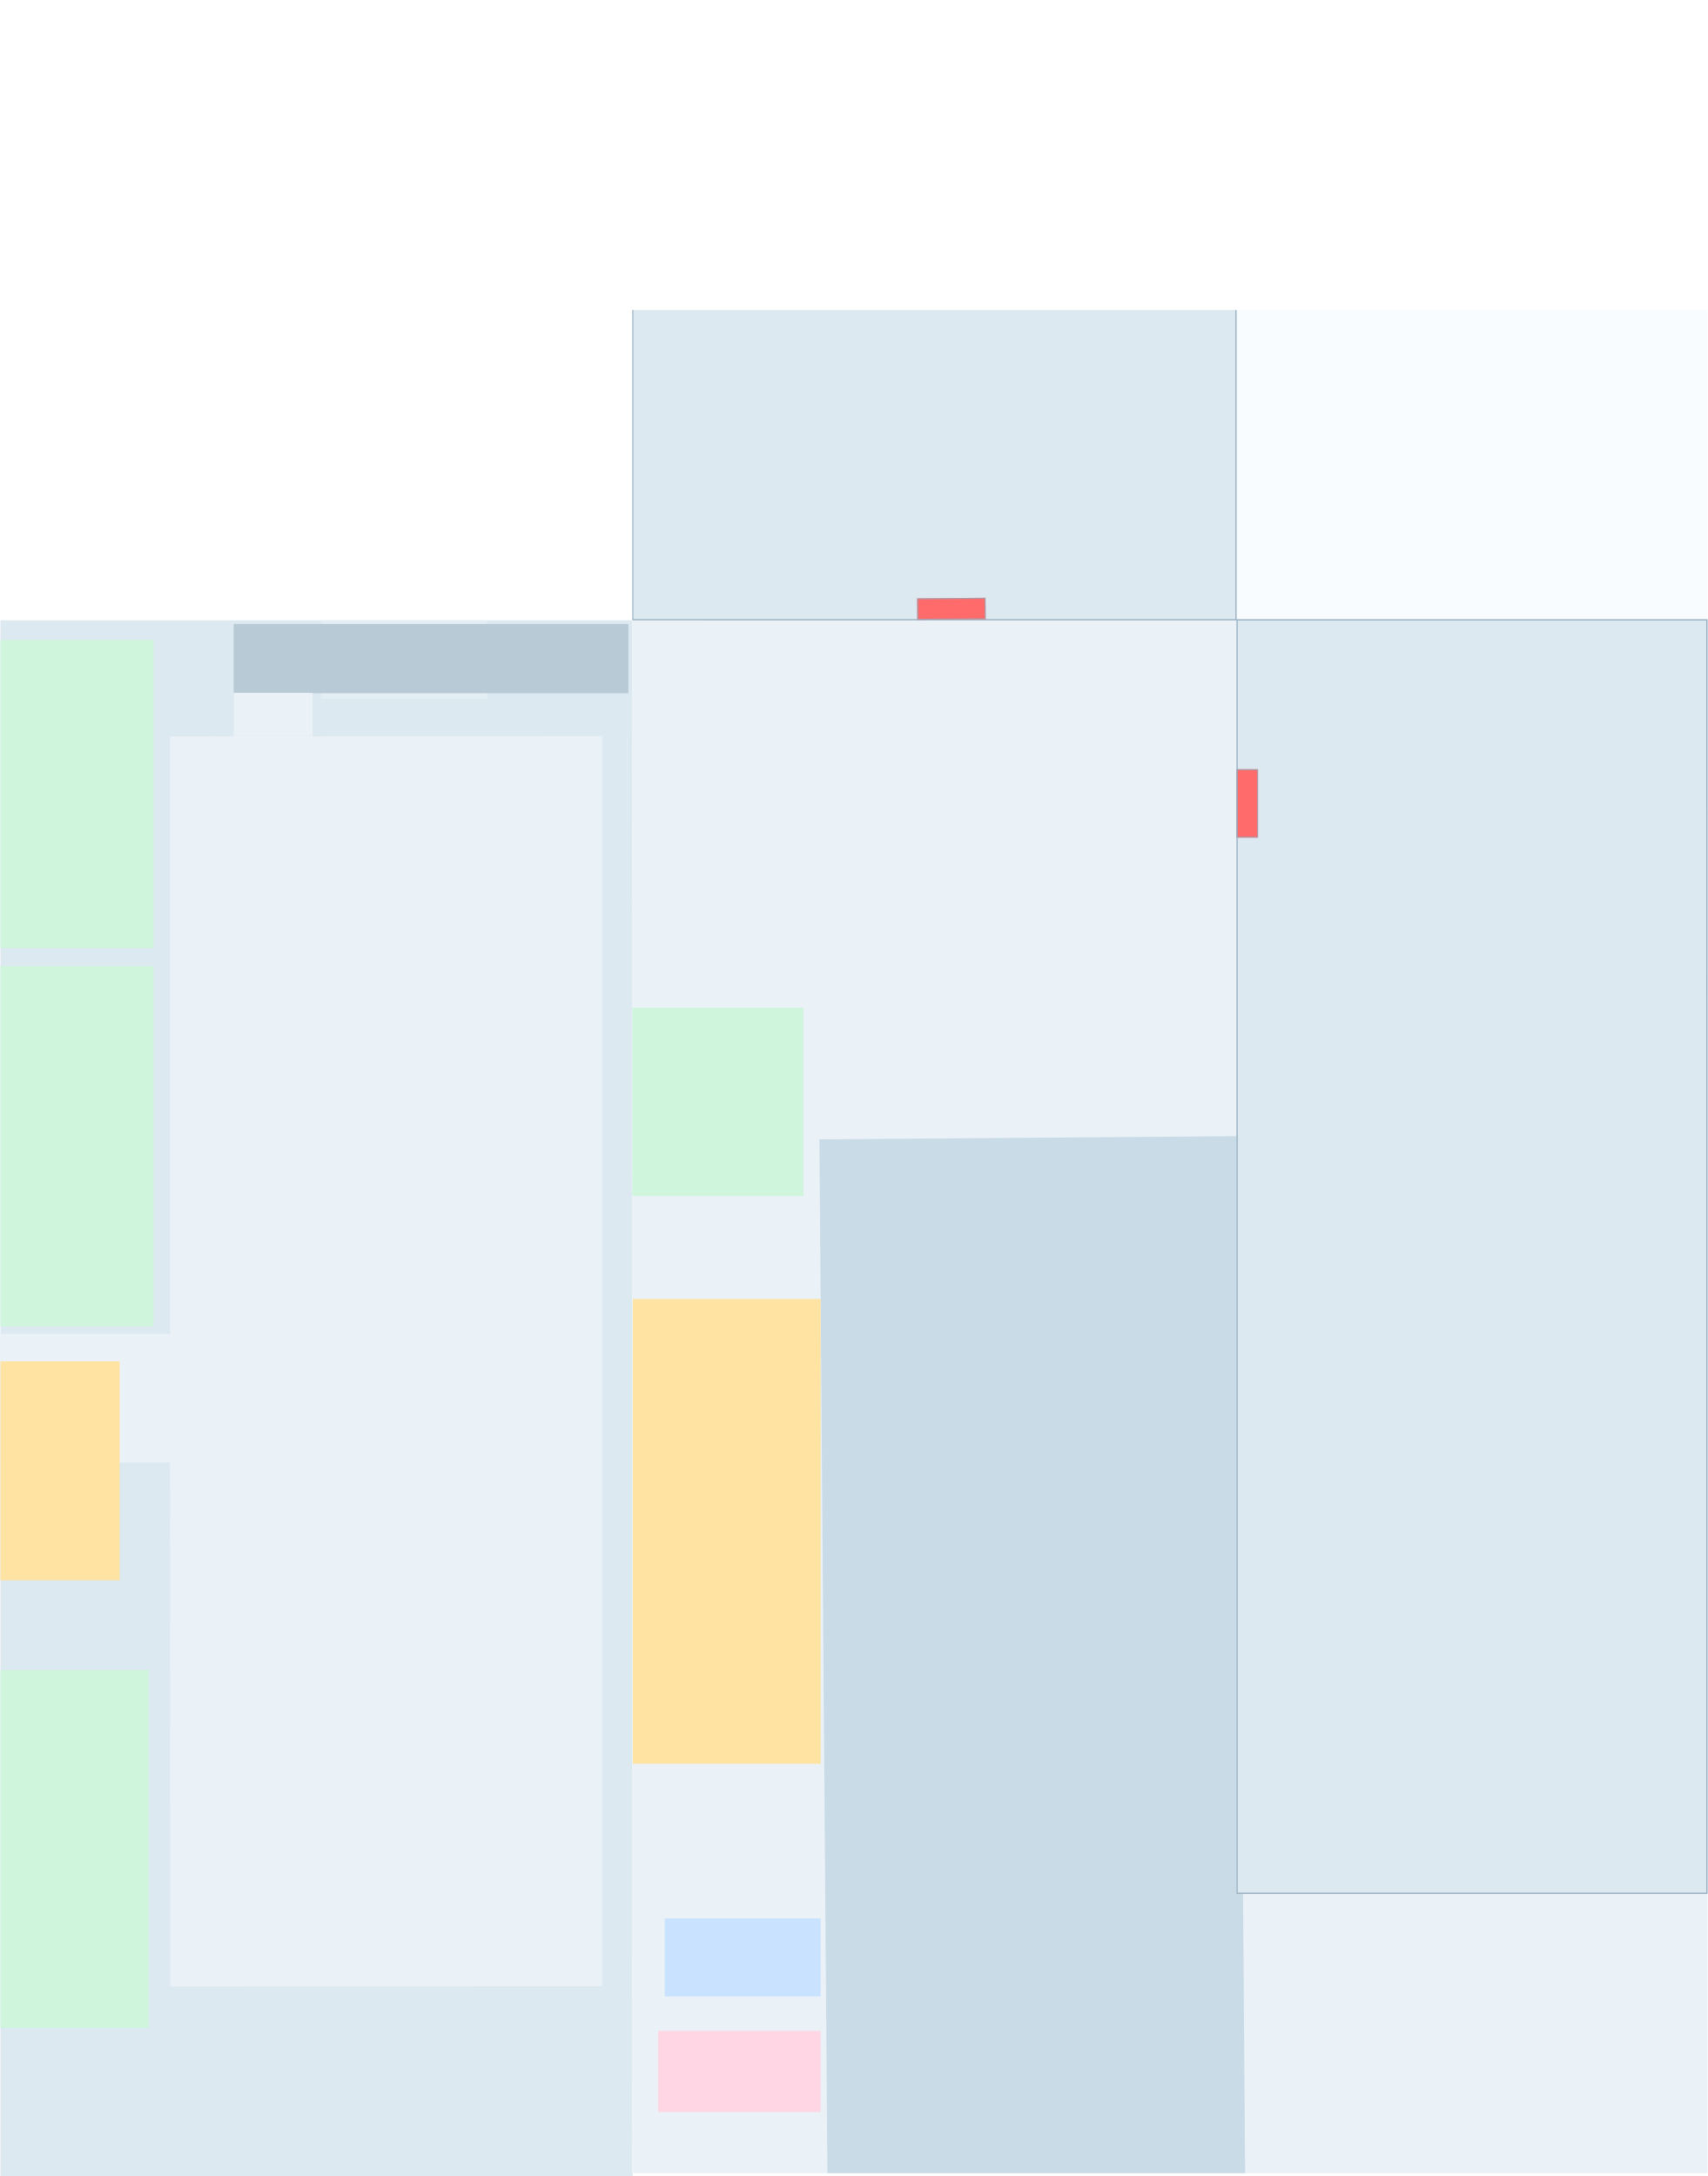
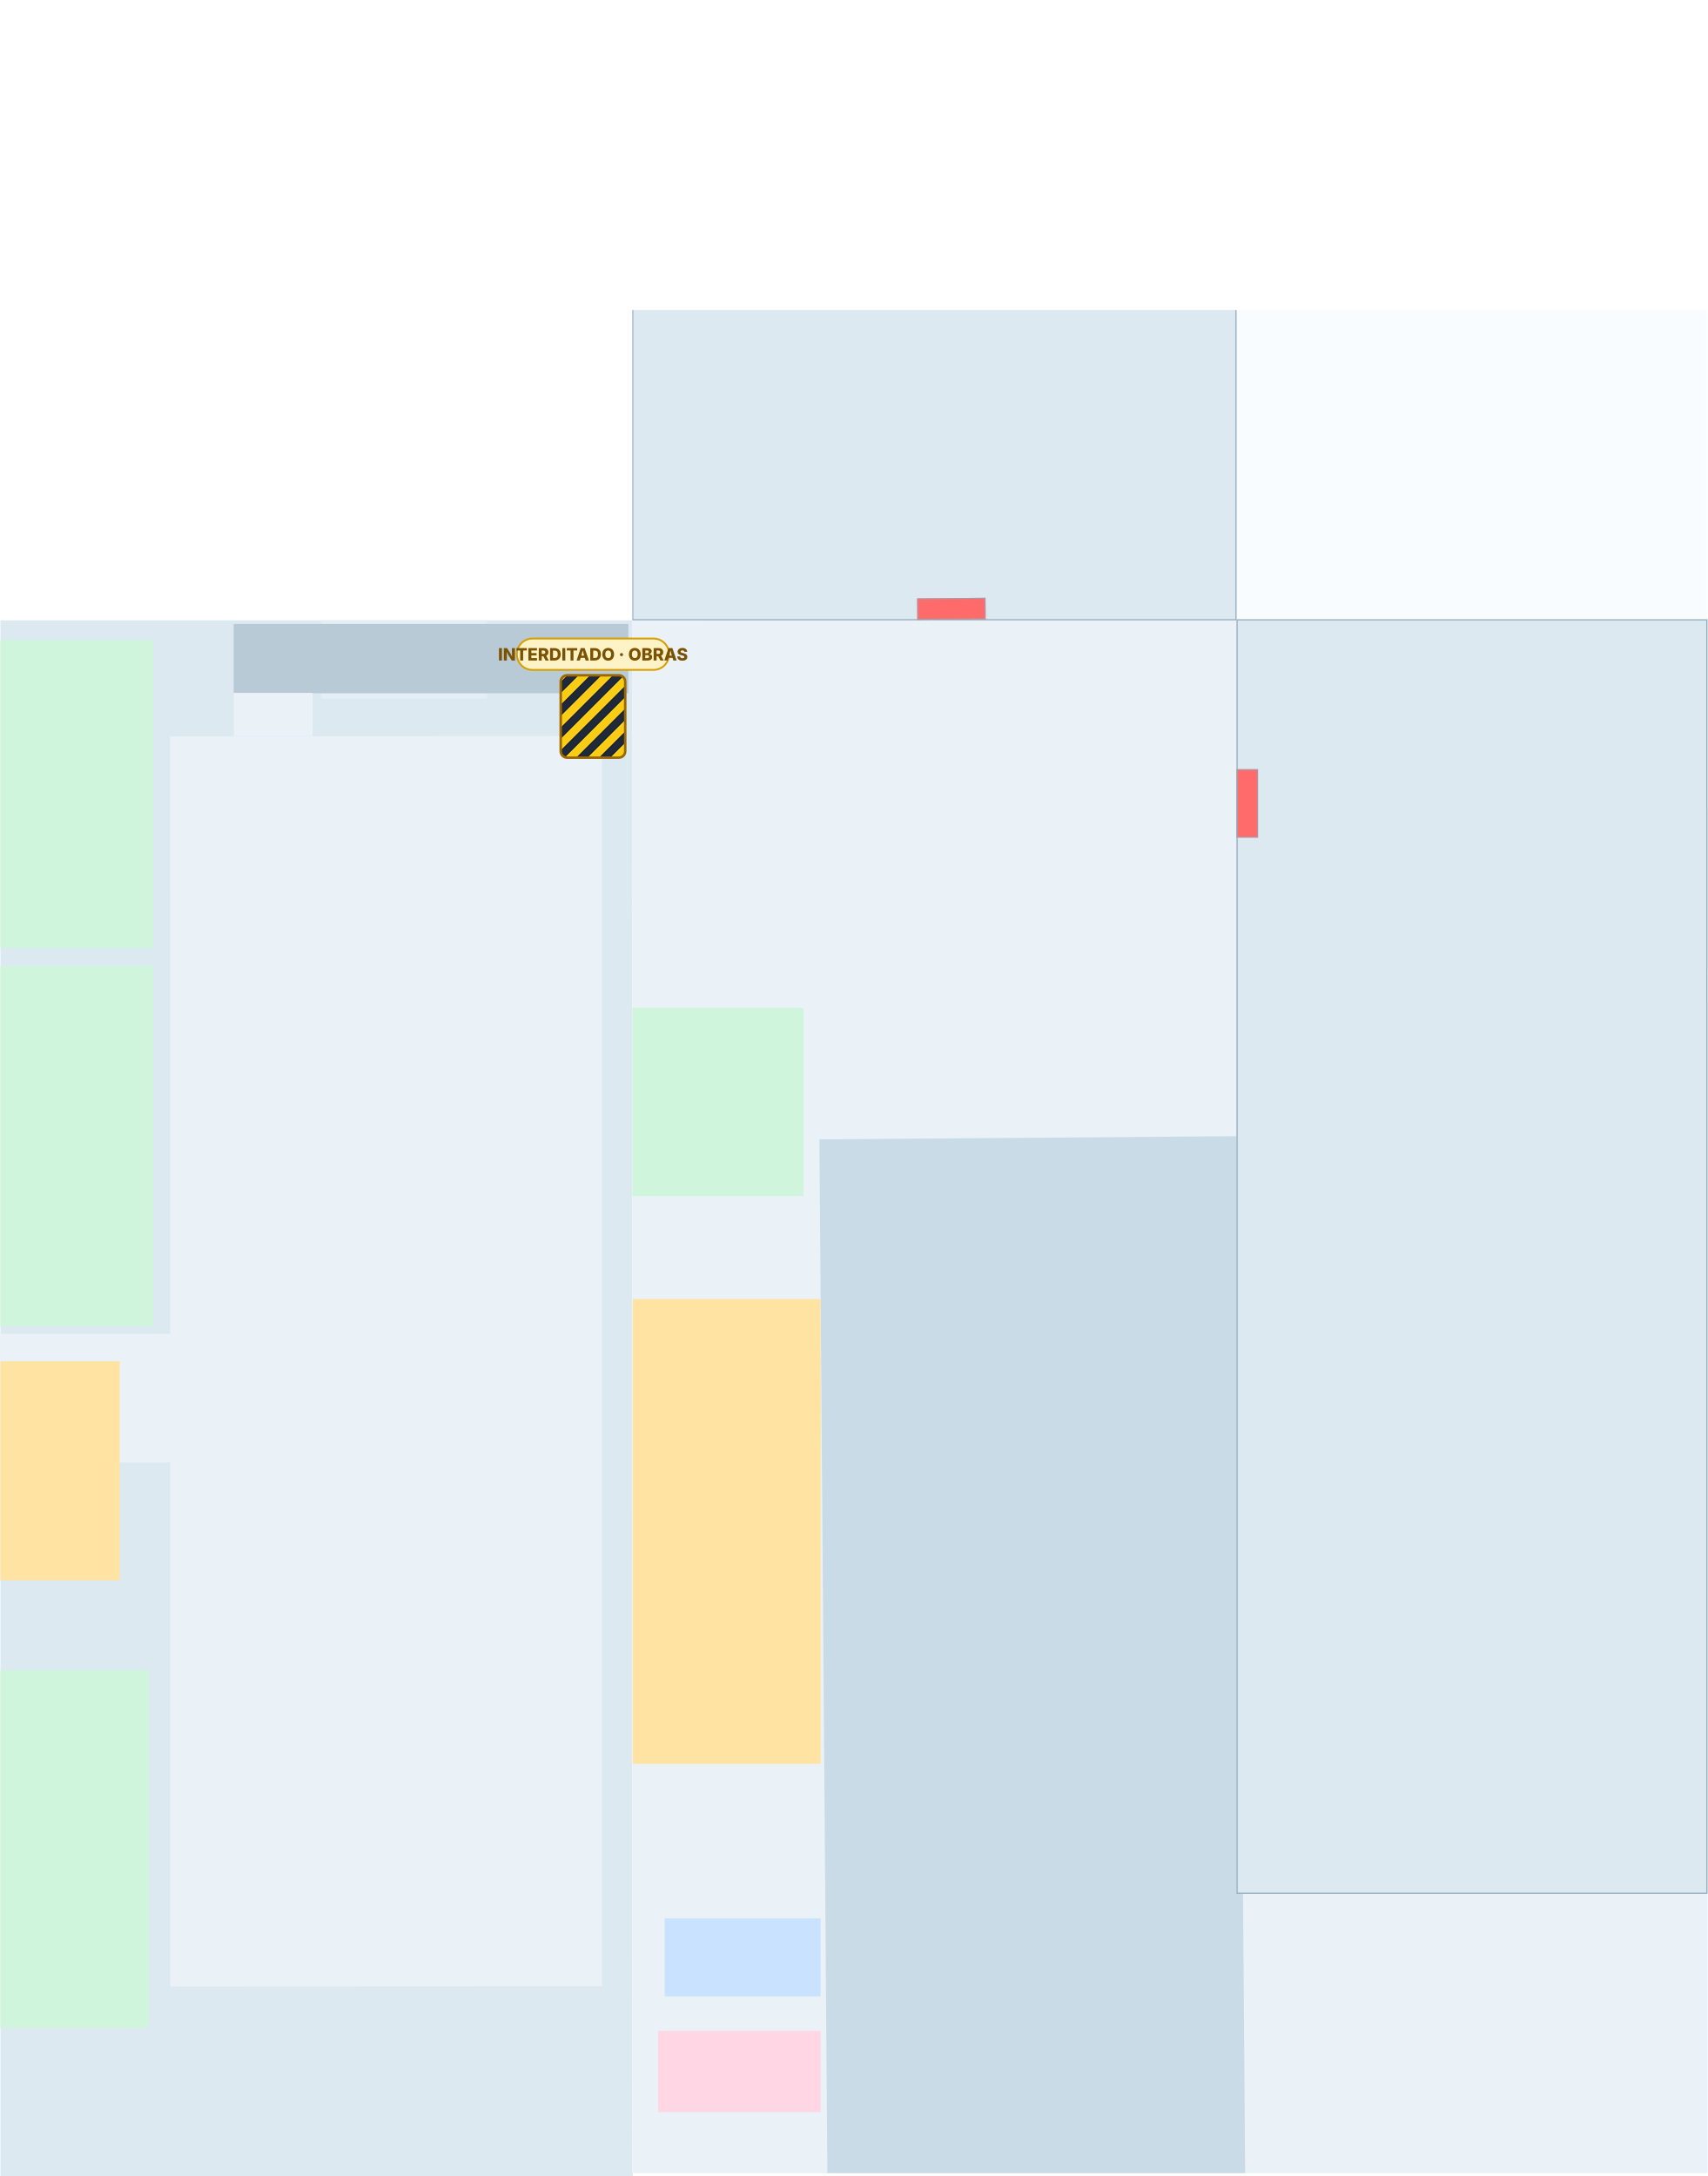
<svg xmlns="http://www.w3.org/2000/svg" width="19062" height="24297" viewBox="0 0 19062 24297" fill="none">
  <g clip-path="url(#clip0_84_2)">
    <rect width="7060" height="17371" transform="translate(5 6926)" fill="#DCE9F1" />
    <rect width="13959" height="5103.4" transform="matrix(0.000130642 1 -1 0.000518031 7002.93 8219.37)" fill="#EAF2F7" />
    <rect width="1912" height="3441.25" transform="translate(-198 7146)" fill="#CFF5DD" />
    <rect width="1709" height="4022.43" transform="translate(5 10787)" fill="#CFF5DD" />
    <rect x="5" y="14895" width="2663" height="1435" fill="#EAF2F7" />
    <rect width="1678" height="3995" transform="translate(-19 18648)" fill="#CFF5DD" />
    <rect x="3584" y="6926" width="1852" height="876" fill="#E4EEF5" />
    <rect width="2000" height="2446" transform="translate(-664 15200)" fill="#FFE3A3" />
    <path d="M3541.17 7823.15H7049L6997.82 8086.17L3541.17 8100V7823.15Z" fill="#DCE9F1" />
    <path d="M2608.62 6967H7015.5V7740.7H2608.62V6967Z" fill="#B8CAD6" />
    <path d="M1918 7823.15H2567.57V8100H1918V7823.15Z" fill="#DCE9F1" />
    <path d="M6721.12 22192V8075.6L6997.82 8086.17L7049 22192H6721.12Z" fill="#DCE9F1" />
    <rect x="2611" y="7737" width="879" height="482" fill="#EAF2F7" />
  </g>
  <g clip-path="url(#clip1_84_2)">
    <rect width="12002" height="20803" transform="translate(7060 3462)" fill="#F9FCFE" />
    <rect width="17372" height="12002.2" transform="matrix(0.000213879 1 -1 0.000316426 19060.2 6925)" fill="#EAF2F7" />
    <rect width="4664.03" height="11578.6" transform="matrix(-0.999971 0.00761005 -0.00771259 -0.99997 13901.2 24264.6)" fill="#C9DBE7" />
    <g clip-path="url(#clip2_84_2)">
      <rect x="13805" y="6915" width="5257" height="14231" fill="#DCE9F1" />
      <rect x="13805" y="8589" width="240" height="764" fill="#FF6B6B" />
      <rect x="13811" y="8595" width="228" height="752" stroke="#8FA8BA" stroke-opacity="0.72" stroke-width="12" />
    </g>
    <rect x="13811" y="6921" width="5245" height="14219" stroke="#8FA8BA" stroke-width="12" />
    <rect width="1912" height="2102" transform="translate(7058 11253)" fill="#CFF5DD" />
    <rect x="7064" y="2932" width="6735" height="3988" fill="#DCE9F1" />
    <rect x="7064" y="2932" width="6735" height="3988" stroke="#8FA8BA" stroke-width="12" />
    <rect x="10240.5" y="6921.24" width="240" height="764" transform="rotate(-90.4695 10240.5 6921.24)" fill="#FF6B6B" />
    <rect x="10246.4" y="6915.2" width="228" height="752" transform="rotate(-90.4695 10246.4 6915.2)" stroke="#8FA8BA" stroke-opacity="0.72" stroke-width="12" />
    <rect width="2097" height="5191" transform="translate(7065 14504)" fill="#FFE3A3" />
    <g clip-path="url(#clip3_84_2)">
      <rect width="1741" height="871" transform="translate(7421 21421)" fill="#C9E2FF" />
    </g>
    <rect width="1815" height="907" transform="translate(7347 22676)" fill="#FFD6E3" />
  </g>
  <defs>
    <clipPath id="clip0_84_2">
      <rect width="7060" height="17371" fill="#F9FCFE" transform="translate(5 6926)" />
    </clipPath>
    <clipPath id="clip1_84_2">
      <rect width="12002" height="20803" fill="#F9FCFE" transform="translate(7060 3462)" />
    </clipPath>
    <clipPath id="clip2_84_2">
      <rect x="13805" y="6915" width="5257" height="14231" fill="#F9FCFE" />
    </clipPath>
    <clipPath id="clip3_84_2">
      <rect width="1741" height="871" fill="#F9FCFE" transform="translate(7421 21421)" />
    </clipPath>
  </defs>
+   <defs>
+     <pattern id="interdicao-faixa" width="180" height="180" patternUnits="userSpaceOnUse" patternTransform="rotate(45)">
+       <rect width="90" height="180" fill="#FACC15" />
+       <rect x="90" width="90" height="180" fill="#1F2937" />
+     </pattern>
+   </defs>
+   <g aria-label="Passagem interditada por obras">
+     <rect x="6260" y="7540" width="720" height="920" rx="72" fill="url(#interdicao-faixa)" stroke="#9A6700" stroke-width="28" />
+     <rect x="5770" y="7130" width="1700" height="350" rx="175" fill="#FEF3C7" stroke="#D69E00" stroke-width="20" />
+     <text x="6620" y="7375" text-anchor="middle" font-family="Inter, Arial, sans-serif" font-size="190" font-weight="800" fill="#7C5200">INTERDITADO · OBRAS</text>
+   </g>
</svg>
